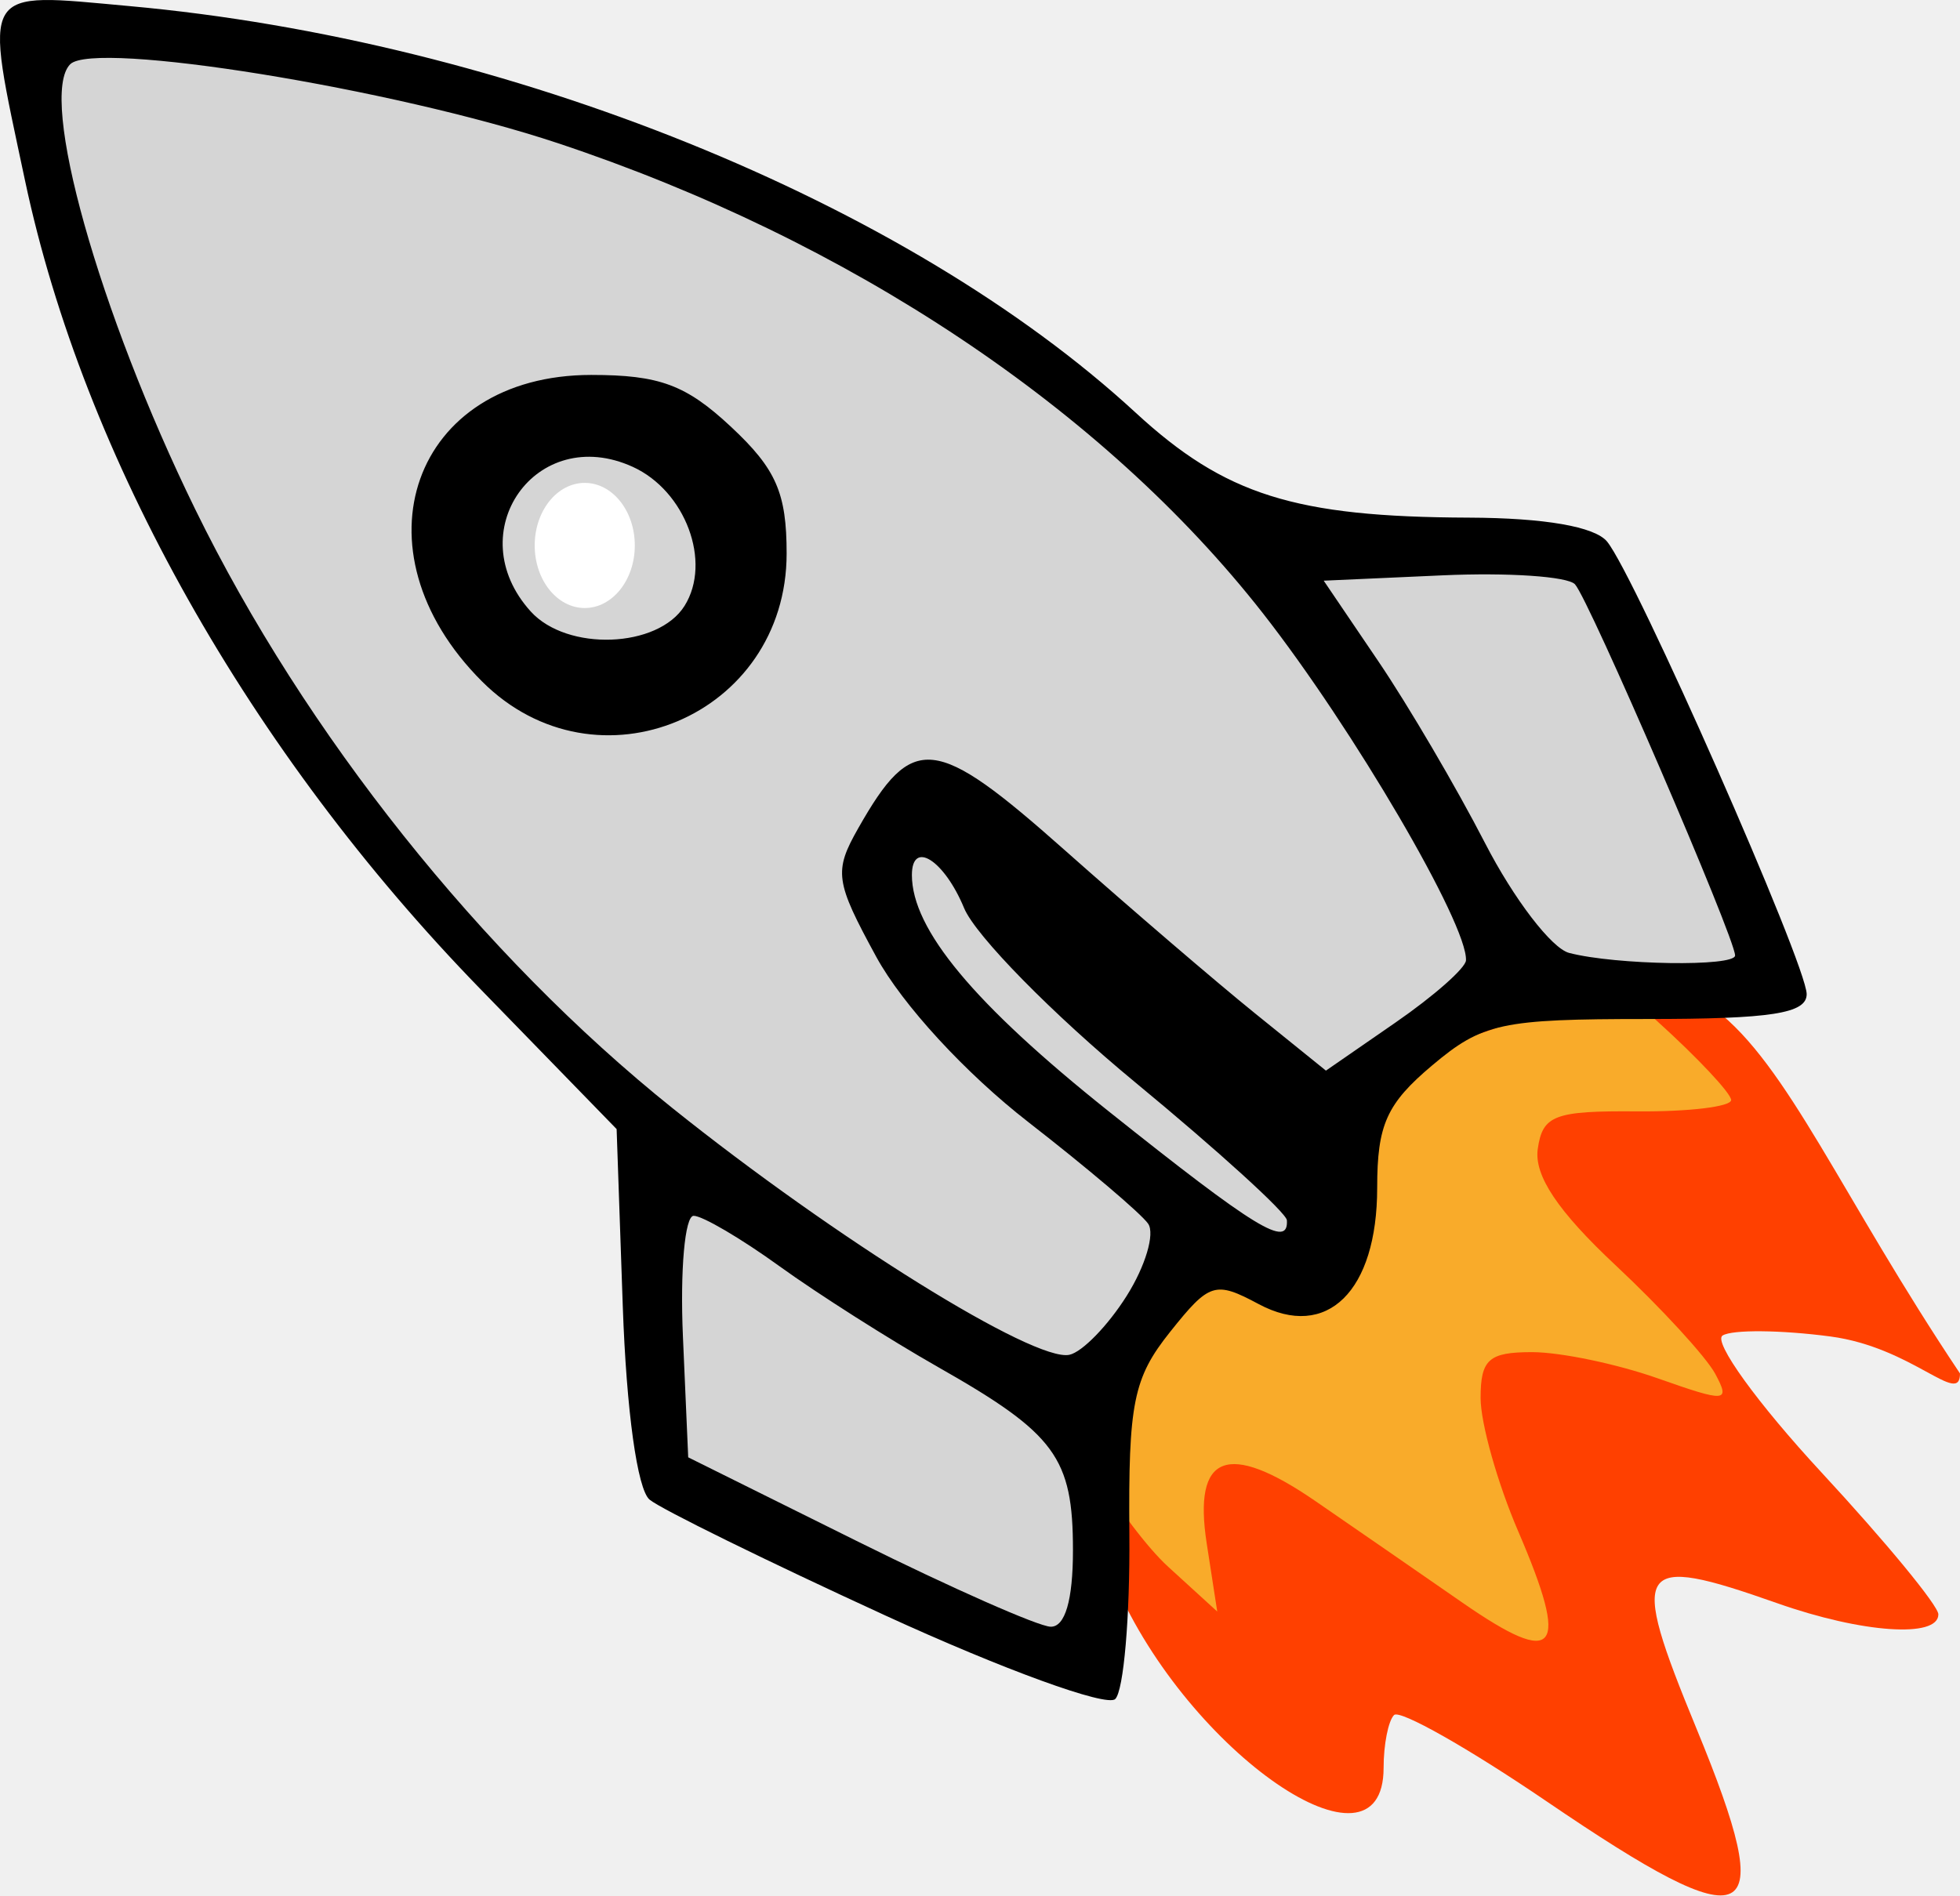
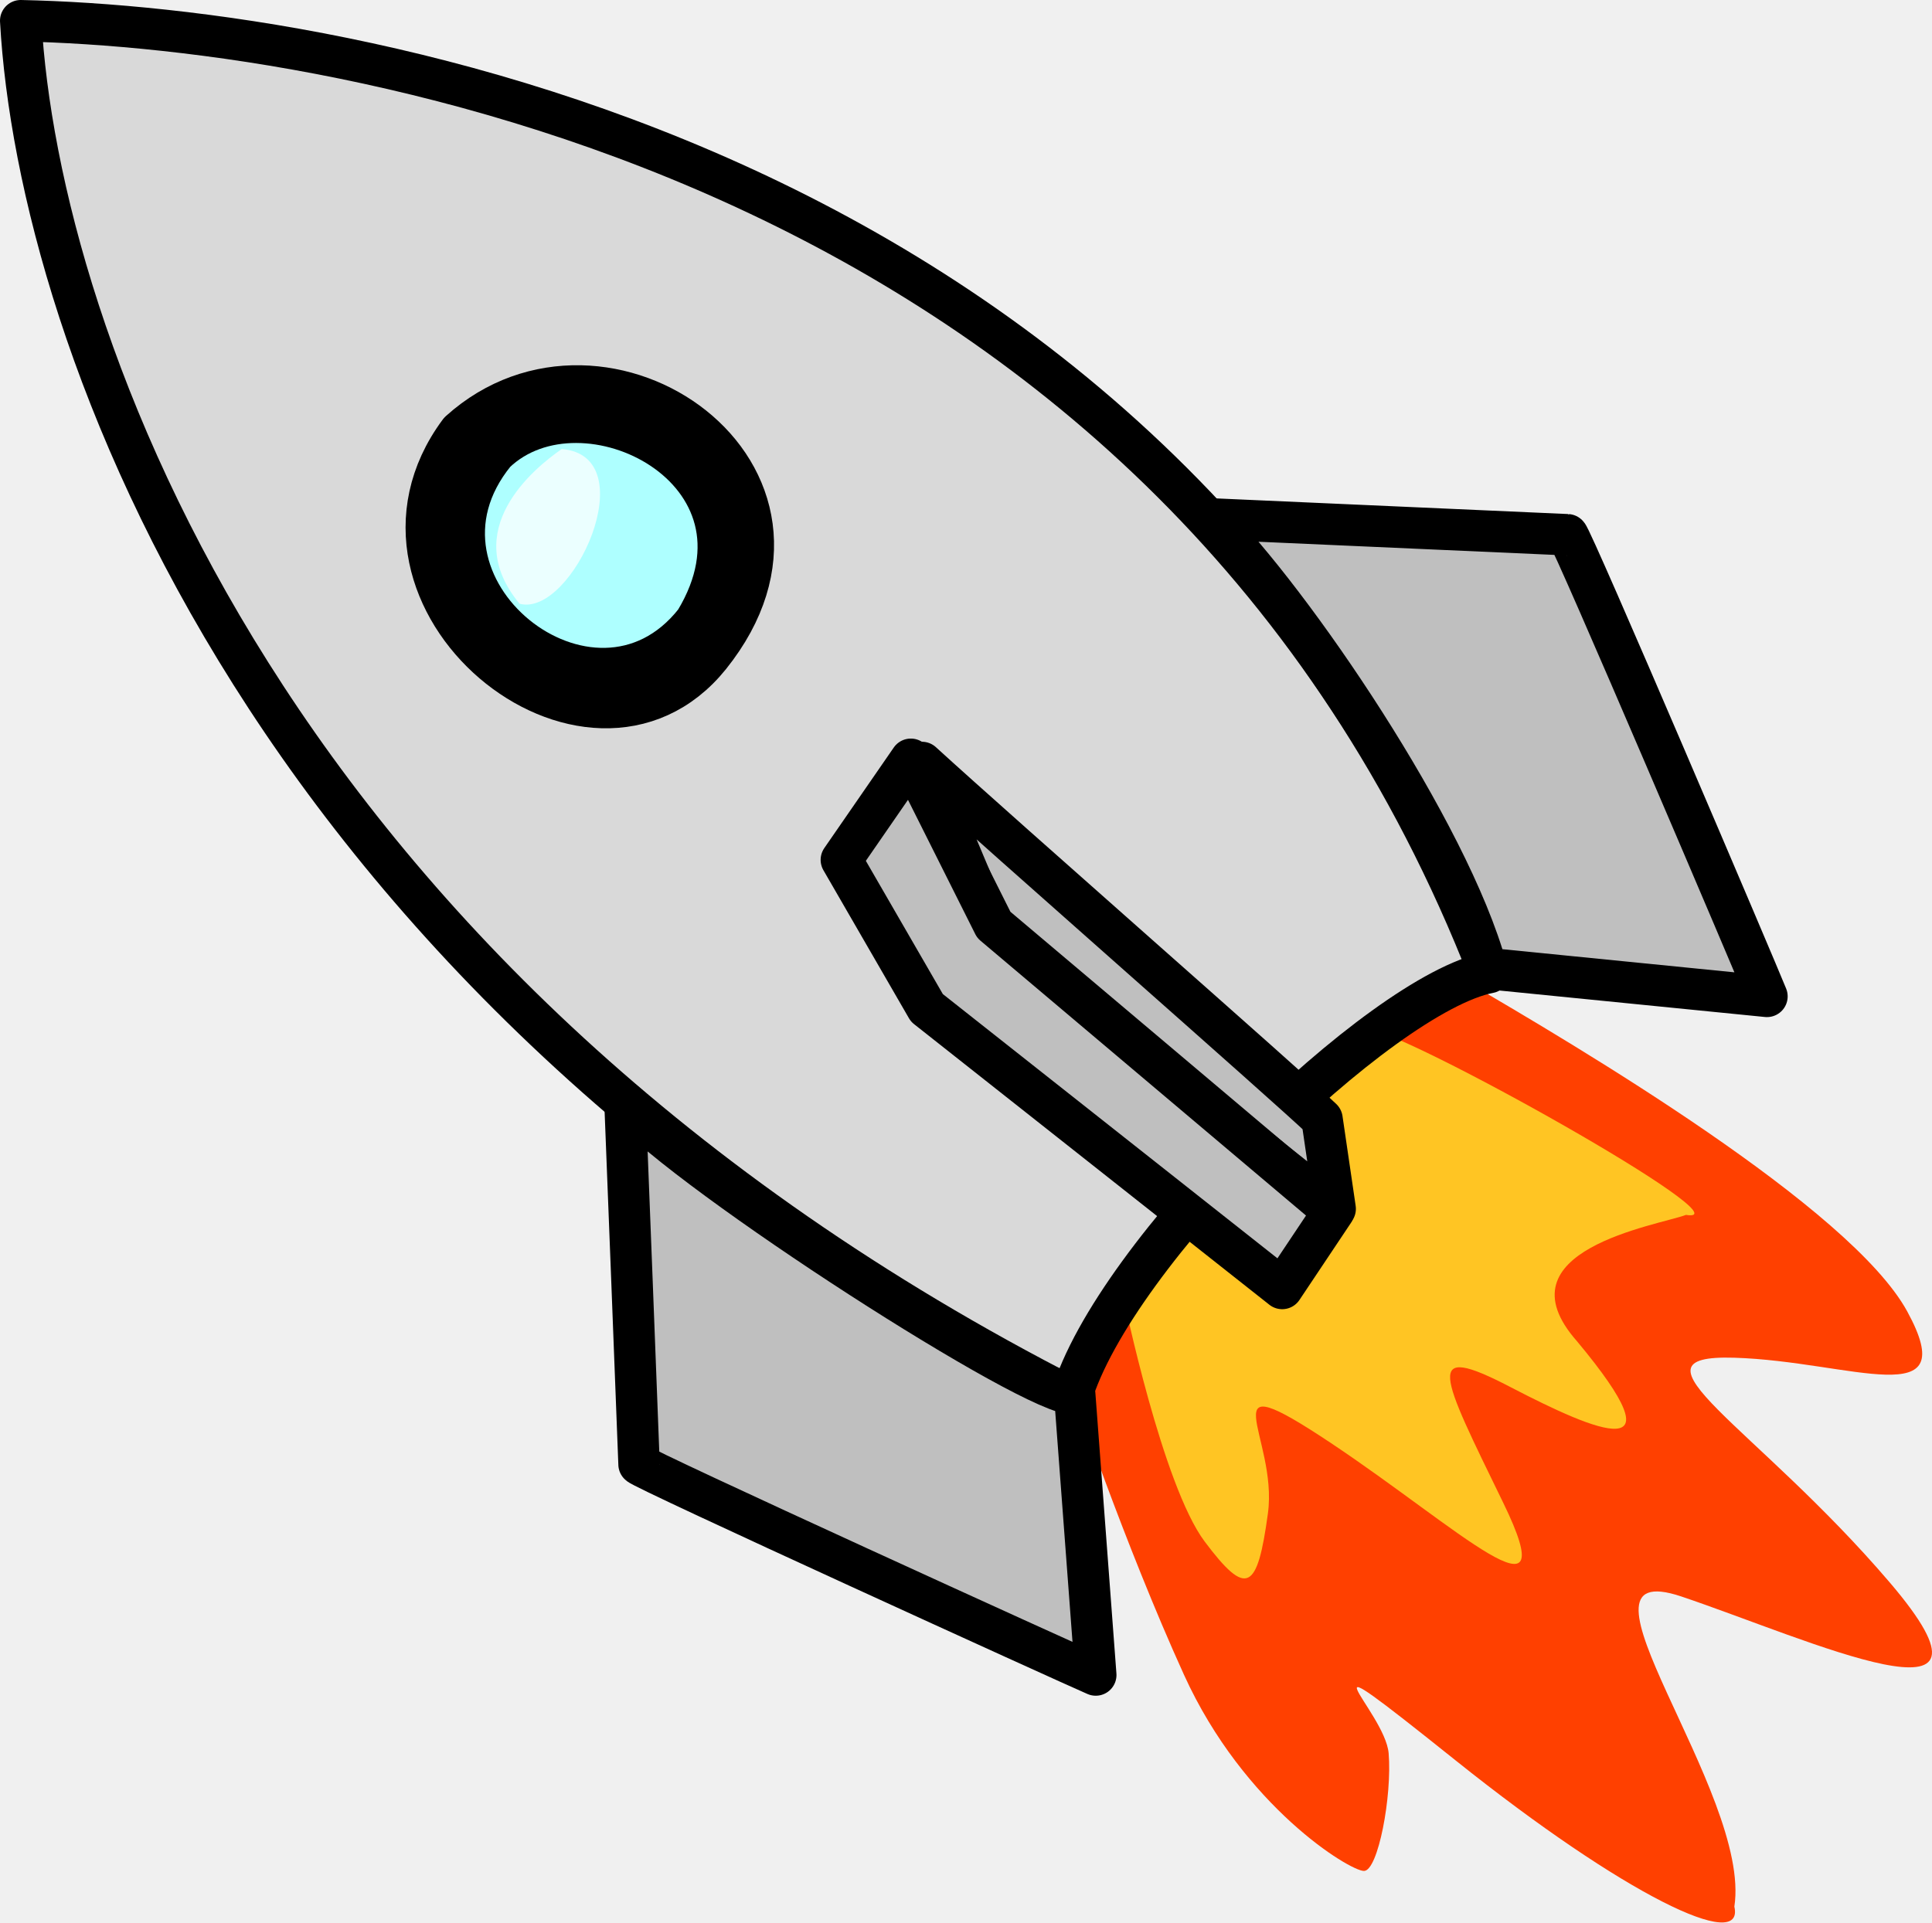
- <svg xmlns="http://www.w3.org/2000/svg" xmlns:xlink="http://www.w3.org/1999/xlink" id="svg645" width="109.525" height="105.944" xml:space="preserve" version="1.0">
-   <defs id="defs647">
-     <linearGradient id="linearGradient715">
-       <stop style="stop-color:#0052ff;stop-opacity:1;" offset="0" id="stop716" />
-       <stop style="stop-color:#dddfdf;stop-opacity:1;" offset="1" id="stop717" />
-     </linearGradient>
-     <linearGradient id="linearGradient699">
-       <stop style="stop-color:#000000;stop-opacity:1;" offset="0" id="stop700" />
-       <stop style="stop-color:#dddfdf;stop-opacity:1;" offset="1" id="stop701" />
-     </linearGradient>
-     <linearGradient xlink:href="#linearGradient699" id="linearGradient702" x1="143.549" y1="1014.249" x2="142.778" y2="964.765" gradientTransform="scale(1.776846,0.5627949)" gradientUnits="userSpaceOnUse" />
-     <radialGradient xlink:href="#linearGradient699" id="radialGradient703" cx="221.243" cy="718.334" r="91.94" fx="221.243" fy="718.334" gradientTransform="scale(1.323459,0.7555958)" gradientUnits="userSpaceOnUse" />
-     <linearGradient xlink:href="#linearGradient699" id="linearGradient706" x1="420.809" y1="708.744" x2="442.981" y2="683.855" gradientTransform="scale(1.102955,0.9066552)" gradientUnits="userSpaceOnUse" />
-     <linearGradient xlink:href="#linearGradient699" id="linearGradient708" gradientTransform="scale(0.8563472,1.167751)" x1="321.782" y1="651.172" x2="338.851" y2="651.172" gradientUnits="userSpaceOnUse" />
-     <linearGradient xlink:href="#linearGradient699" id="linearGradient710" gradientTransform="scale(1.515599,0.6598051)" x1="195.606" y1="995.448" x2="215.86" y2="995.448" gradientUnits="userSpaceOnUse" />
-     <linearGradient xlink:href="#linearGradient715" id="linearGradient714" x1="642.17" y1="445.249" x2="673.067" y2="432.2" gradientTransform="scale(0.7270791,1.375366)" gradientUnits="userSpaceOnUse" />
-     <linearGradient xlink:href="#linearGradient715" id="linearGradient718" x1="582.603" y1="393.084" x2="649.57" y2="393.653" gradientTransform="scale(0.4773342,2.094968)" gradientUnits="userSpaceOnUse" />
-     <linearGradient xlink:href="#linearGradient715" id="linearGradient719" x1="1861.494" y1="81.159" x2="1738.149" y2="80.273" gradientTransform="scale(0.4116866,2.429032)" gradientUnits="userSpaceOnUse" />
-     <linearGradient xlink:href="#linearGradient715" id="linearGradient720" x1="237.758" y1="887.777" x2="262.308" y2="856.076" gradientTransform="scale(1.367735,0.7311359)" gradientUnits="userSpaceOnUse" />
-     <linearGradient xlink:href="#linearGradient715" id="linearGradient721" x1="157.663" y1="329.524" x2="208.937" y2="328.925" gradientTransform="scale(0.4868013,2.054226)" gradientUnits="userSpaceOnUse" />
-     <linearGradient xlink:href="#linearGradient699" id="linearGradient726" x1="180.711" y1="297.51" x2="203.887" y2="297.51" gradientTransform="scale(0.5045249,1.982063)" gradientUnits="userSpaceOnUse" />
-     <linearGradient xlink:href="#linearGradient699" id="linearGradient727" x1="186.984" y1="1270.379" x2="174.527" y2="1243.33" gradientTransform="scale(2.044584,0.4890971)" gradientUnits="userSpaceOnUse" />
-     <linearGradient xlink:href="#linearGradient699" id="linearGradient735" x1="63.265" y1="880.956" x2="78.472" y2="880.956" gradientTransform="scale(1.400546,0.714007)" gradientUnits="userSpaceOnUse" />
-     <linearGradient xlink:href="#linearGradient699" id="linearGradient757" x1="136.075" y1="367.257" x2="119.985" y2="356.6" gradientTransform="scale(0.7689957,1.300397)" gradientUnits="userSpaceOnUse" />
-     <linearGradient xlink:href="#linearGradient699" id="linearGradient764" x1="-166.419" y1="996.652" x2="-165.384" y2="986.054" gradientTransform="scale(1.335141,0.7489845)" gradientUnits="userSpaceOnUse" />
-     <linearGradient xlink:href="#linearGradient699" id="linearGradient774" x1="388.664" y1="816.22" x2="382.354" y2="829.949" spreadMethod="reflect" gradientTransform="scale(1.262437,0.7921189)" gradientUnits="userSpaceOnUse" />
-     <radialGradient xlink:href="#linearGradient699" id="radialGradient775" cx="187.371" cy="750.572" r="30.735" fx="187.371" fy="750.572" gradientUnits="userSpaceOnUse" />
-     <radialGradient xlink:href="#linearGradient699" id="radialGradient776" cx="188.396" cy="750.573" r="38.998" fx="188.396" fy="750.573" gradientUnits="userSpaceOnUse" />
-     <radialGradient xlink:href="#linearGradient699" id="radialGradient778" cx="186.715" cy="750.913" r="50.318" fx="186.715" fy="750.913" gradientUnits="userSpaceOnUse" />
-     <radialGradient xlink:href="#linearGradient699" id="radialGradient781" cx="129.006" cy="375.561" r="250.813" fx="129.006" fy="375.561" gradientUnits="userSpaceOnUse" />
-     <radialGradient xlink:href="#linearGradient699" id="radialGradient804" cx="319.657" cy="760.24" r="38.659" fx="319.657" fy="760.24" gradientTransform="scale(1.012739,0.987421)" gradientUnits="userSpaceOnUse" />
-     <radialGradient xlink:href="#linearGradient699" id="radialGradient835" cx="436.681" cy="895.088" r="17.401" fx="436.681" fy="895.088" spreadMethod="reflect" gradientUnits="userSpaceOnUse" />
-     <radialGradient xlink:href="#linearGradient699" id="radialGradient836" cx="436.681" cy="895.088" r="17.401" fx="436.681" fy="895.088" spreadMethod="reflect" gradientUnits="userSpaceOnUse" />
-     <radialGradient xlink:href="#linearGradient699" id="radialGradient837" cx="471.807" cy="784.644" r="56.131" fx="471.807" fy="784.644" gradientTransform="scale(0.9836942,1.016576)" spreadMethod="reflect" gradientUnits="userSpaceOnUse" />
-     <radialGradient xlink:href="#linearGradient699" id="radialGradient846" cx="328.064" cy="812.359" r="7.214" fx="328.064" fy="812.359" gradientTransform="scale(1.014183,0.9860148)" gradientUnits="userSpaceOnUse" />
-     <linearGradient xlink:href="#linearGradient699" id="linearGradient856" x1="696.614" y1="361.588" x2="675.695" y2="369.67" spreadMethod="reflect" gradientTransform="scale(0.4865661,2.055219)" gradientUnits="userSpaceOnUse" />
-     <radialGradient xlink:href="#linearGradient699" id="radialGradient868" cx="190.824" cy="745.486" r="16.153" fx="190.824" fy="745.486" spreadMethod="reflect" gradientTransform="scale(0.9999985,1.000001)" gradientUnits="userSpaceOnUse" />
-     <linearGradient xlink:href="#linearGradient699" id="linearGradient870" x1="-46.762" y1="1503.027" x2="-30.014" y2="1499.554" gradientTransform="scale(2.024842,0.4938657)" gradientUnits="userSpaceOnUse" />
-     <linearGradient xlink:href="#linearGradient699" id="linearGradient871" x1="-385.691" y1="565.482" x2="-383.985" y2="612.306" gradientTransform="scale(2.024842,0.4938657)" gradientUnits="userSpaceOnUse" />
-     <linearGradient xlink:href="#linearGradient715" id="linearGradient880" x1="44.49" y1="2047.225" x2="43.948" y2="1893.16" gradientTransform="scale(2.765127,0.361647)" gradientUnits="userSpaceOnUse" />
-     <linearGradient xlink:href="#linearGradient699" id="linearGradient955" x1="120.405" y1="1668.996" x2="137.298" y2="1621.885" gradientTransform="scale(2.413816,0.4142819)" gradientUnits="userSpaceOnUse" />
-     <linearGradient xlink:href="#linearGradient699" id="linearGradient956" x1="344.749" y1="568.808" x2="374.221" y2="551.325" gradientTransform="scale(0.8094266,1.235442)" gradientUnits="userSpaceOnUse" />
-     <linearGradient xlink:href="#linearGradient699" id="linearGradient957" x1="393.489" y1="570.024" x2="428.185" y2="542.336" gradientTransform="scale(0.8094266,1.235442)" gradientUnits="userSpaceOnUse" />
-     <radialGradient xlink:href="#linearGradient699" id="radialGradient983" cx="357.36" cy="688.12" r="4.459" fx="357.36" fy="688.12" gradientTransform="scale(1.014599,0.9856108)" gradientUnits="userSpaceOnUse" />
-     <linearGradient xlink:href="#linearGradient699" id="linearGradient998" x1="295.456" y1="854.658" x2="303.066" y2="838.876" gradientTransform="scale(1.547045,0.6463935)" gradientUnits="userSpaceOnUse" />
-   </defs>
-   <g id="g3431">
-     <path style="fill:#d5d5d5;stroke:none;stroke-width:1.916;stroke-miterlimit:4;stroke-dasharray:none;stroke-opacity:1" d="M 61.721,92.253 C 60.032,93.917 60.426,94.17 47.73,88.593 C 38.367,84.481 36.697,82.991 36.044,81.299 C 35.568,80.066 35.575,75.141 35.575,70.839 L 34.388,62.093 L 29.148,56.799 C 22.236,50.213 13.595,38.522 9.188,29.755 C 5.415,22.25 3.523,18.624 2.034,6.136 L 1.478,1.474 L 9.093,2.081 C 25.962,3.423 30.26,5.404 39.017,9.124 C 50.239,13.892 54.685,16.379 62.692,22.847 L 70.117,28.229 L 78.574,29.548 C 90.031,29.548 88.607,27.617 94.95,41.908 C 97.995,48.768 100.081,53.799 99.907,54.699 C 99.665,55.955 99.329,56.139 95.423,56.361 L 89.277,56.385 C 83.107,67.396 64.367,65.021 61.721,92.253 z M 34.213,31.717 C 34.518,30.933 34.521,29.656 34.219,28.881 C 33.497,27.028 30.702,28.103 30.702,30.234 C 30.702,33.197 33.222,34.262 34.213,31.717 z" id="path2647" />
-     <path style="fill:#ff4000;fill-opacity:1" d="M 86.438,100.695 C 82.063,97.716 78.22,95.541 77.899,95.862 C 77.578,96.183 77.316,97.51 77.316,98.81 C 77.316,105.461 66.411,97.974 62.328,88.537 C 58.814,80.225 72.811,72.973 75.617,61.58 C 97.569,47.396 96.247,56.921 109.525,76.77 C 109.525,78.637 106.897,75.314 102.283,74.702 C 99.515,74.335 96.804,74.311 96.258,74.648 C 95.713,74.985 98.202,78.432 101.791,82.308 C 105.38,86.184 108.316,89.751 108.316,90.234 C 108.316,91.577 104.048,91.282 99.316,89.612 C 91.383,86.814 91.003,87.403 94.797,96.612 C 99.436,107.875 98.007,108.573 86.438,100.695 z" id="path2643" />
-     <path style="fill:#f9ab2a;fill-opacity:1" d="M 81.718,89.578 C 79.253,87.868 75.56,85.316 73.511,83.907 C 68.588,80.52 66.659,81.271 67.432,86.275 L 68.02,90.077 L 65.281,87.577 C 62.918,85.421 58.736,78.737 58.736,77.117 C 58.736,76.82 59.816,76.577 61.137,76.577 C 63.043,76.577 63.712,75.867 64.387,73.128 C 77.661,67.965 68.714,70.923 80.493,58.434 C 81.912,58.078 87.232,56.41 87.644,55.296 C 88.347,53.396 88.648,53.503 92.564,57.041 C 94.859,59.114 96.736,61.114 96.736,61.486 C 96.736,61.858 94.373,62.143 91.486,62.12 C 86.865,62.082 86.199,62.334 85.93,64.22 C 85.719,65.706 87.051,67.699 90.277,70.72 C 92.836,73.117 95.342,75.847 95.847,76.788 C 96.7,78.379 96.475,78.396 92.624,77.038 C 90.347,76.235 87.191,75.577 85.61,75.577 C 83.192,75.577 82.736,75.984 82.736,78.142 C 82.736,79.552 83.681,82.904 84.837,85.59 C 87.738,92.333 87.018,93.254 81.718,89.578 z" id="path2639" />
-     <path style="fill:#000000;fill-opacity:1;stroke:none;stroke-opacity:1" d="M 49.457,90.29 C 42.857,87.26 36.936,84.35 36.3,83.823 C 35.613,83.255 35.003,78.845 34.8,72.988 L 34.457,63.11 L 26.846,55.284 C 13.958,42.033 4.674,25.546 1.399,10.095 C -0.924,-0.864 -1.188,-0.422 7.239,0.341 C 28.348,2.254 50.668,11.275 63.455,23.062 C 68.456,27.671 72.349,28.898 82.085,28.933 C 86.303,28.949 89.108,29.434 89.8,30.267 C 91.359,32.146 100.957,53.911 100.957,55.568 C 100.957,56.65 98.983,56.957 92.034,56.957 C 83.893,56.957 82.841,57.184 80.034,59.546 C 77.486,61.69 76.957,62.866 76.957,66.391 C 76.957,72.176 74.149,74.933 70.336,72.892 C 67.898,71.588 67.586,71.686 65.387,74.444 C 63.328,77.025 63.048,78.418 63.109,85.762 C 63.147,90.368 62.791,94.511 62.318,94.968 C 61.845,95.425 56.057,93.32 49.457,90.29 z M 59.957,86.648 C 59.957,81.475 58.975,80.137 52.457,76.434 C 49.707,74.871 45.702,72.325 43.557,70.775 C 41.412,69.225 39.254,67.957 38.762,67.957 C 38.269,67.957 37.999,70.995 38.162,74.707 L 38.457,81.457 L 47.957,86.175 C 53.182,88.769 58.02,90.907 58.707,90.925 C 59.519,90.946 59.957,89.446 59.957,86.648 z M 62.956,72.438 C 64.004,70.778 64.545,68.961 64.159,68.4 C 63.773,67.838 60.757,65.28 57.457,62.714 C 53.947,59.985 50.423,56.153 48.965,53.48 C 46.662,49.255 46.586,48.712 47.965,46.283 C 51,40.937 52.23,41.069 59.492,47.514 C 63.175,50.783 67.967,54.894 70.141,56.65 L 74.093,59.842 L 77.987,57.15 C 80.129,55.669 81.899,54.107 81.919,53.679 C 82.017,51.673 75.608,40.716 70.575,34.283 C 61.65,22.876 47.474,13.423 31.159,7.998 C 21.982,4.946 5.272,2.243 3.923,3.591 C 2.132,5.382 5.517,17.44 10.904,28.457 C 17.037,41 26.919,53.402 37.593,61.951 C 46.697,69.243 57.787,76.137 59.754,75.727 C 60.468,75.579 61.909,74.099 62.956,72.438 z M 26.932,38.085 C 19.574,30.728 23.059,20.957 33.04,20.957 C 36.853,20.957 38.335,21.508 40.852,23.859 C 43.367,26.208 43.957,27.554 43.957,30.935 C 43.957,40.025 33.333,44.487 26.932,38.085 z M 38.254,33.862 C 39.786,31.413 38.304,27.436 35.358,26.094 C 29.965,23.637 25.651,29.751 29.656,34.177 C 31.688,36.422 36.769,36.236 38.254,33.862 z M 71.912,68.207 C 71.888,67.795 68.081,64.331 63.452,60.51 C 58.823,56.688 54.514,52.301 53.875,50.76 C 52.761,48.069 50.957,46.926 50.957,48.91 C 50.957,51.946 54.427,56.113 61.953,62.117 C 70.175,68.675 72.008,69.796 71.912,68.207 z M 96.957,53.406 C 96.957,52.432 88.786,33.486 88.009,32.658 C 87.597,32.219 84.269,31.994 80.614,32.158 L 73.969,32.457 L 77.018,36.957 C 78.695,39.432 81.381,44.01 82.987,47.129 C 84.593,50.249 86.706,53.009 87.682,53.263 C 90.293,53.943 96.957,54.046 96.957,53.406 z" id="path2637" />
-     <path transform="translate(-46.57905,-49.15086)" d="M 82.052,79.639 A 2.797,3.497 0 1 1 76.458,79.639 A 2.797,3.497 0 1 1 82.052,79.639 z" id="path3429" style="opacity:1;fill:#ffffff;fill-opacity:1;fill-rule:nonzero;stroke:none;stroke-width:2;stroke-linecap:round;stroke-linejoin:round;marker:none;marker-start:none;marker-mid:none;marker-end:none;stroke-miterlimit:4;stroke-dasharray:none;stroke-dashoffset:0;stroke-opacity:1;visibility:visible;display:inline;overflow:visible" />
+ <svg xmlns="http://www.w3.org/2000/svg" id="svg548" width="120.156" height="119.594" version="1.0">
+   <defs id="defs550">
+     </defs>
+   <g id="g846" transform="matrix(0.2576836,0,0,0.2576836,-3.299979,-6.725289)">
+     <path style="fill:#ff4000;fill-rule:evenodd;stroke-width:3.75" d="M 271.335,362.637 C 271.335,362.637 284.054,399.945 298.468,431.318 C 312.883,462.692 338.321,477.954 341.713,477.954 C 345.104,477.954 348.496,460.148 347.648,449.973 C 346.8,439.798 323.058,419.447 363.759,451.668 C 404.459,483.889 433.288,497.456 430.744,486.433 C 434.984,459.299 387.5,402.489 418.026,412.664 C 448.551,422.839 500.274,446.581 468.053,409.272 C 435.832,371.964 402.763,355.005 430.745,355.853 C 458.726,356.701 485.859,369.42 472.293,344.83 C 458.726,320.24 393.456,281.998 365.475,265.887 C 343.429,276.91 300.165,305.826 271.335,362.637 z" id="path671" transform="matrix(1.004098,0,0,1.014736,-1.111864,-7.223473)" />
+     <path style="fill:#ffff33;fill-opacity:0.696;fill-rule:evenodd;stroke-width:12.5;stroke-linejoin:round" d="M 284.054,339.743 C 284.054,339.743 293.381,384.683 303.556,398.249 C 313.731,411.816 316.275,410.12 318.819,391.466 C 321.363,372.812 303.556,354.157 334.081,374.508 C 364.607,394.858 390.892,420.295 375.63,388.922 C 360.367,357.549 356.127,349.918 377.325,360.941 C 398.523,371.964 418.874,380.443 393.435,349.918 C 373.934,327.872 412.937,321.936 419.721,319.393 C 435.832,321.937 351.04,274.452 342.561,274.452 C 333.233,276.148 287.445,332.959 284.054,339.743 z" id="path672" />
+     <path style="fill:#d9d9d9;fill-rule:evenodd;stroke:#000000;stroke-width:10;stroke-linejoin:round;stroke-dasharray:none" d="M 43.244,60.776 C 122.101,62.472 321.362,94.693 397.675,290.563 C 371.389,295.651 306.948,358.397 296.773,393.161 C 102.599,293.955 47.484,137.089 43.244,60.776 z" id="path663" transform="translate(-25.43768,-29.67728)" />
+     <path style="fill:#bfbfbf;fill-rule:evenodd;stroke:#000000;stroke-width:10;stroke-linejoin:round;stroke-dasharray:none" d="M 189.087,321.936 C 189.087,321.936 192.478,408.424 192.478,409.272 C 192.478,410.12 296.773,457.604 302.708,460.148 L 297.621,392.314 C 288.294,393.162 205.197,339.743 189.087,321.936 z" id="path664" transform="translate(-25.43768,-29.67728)" />
+     <path style="fill:#bfbfbf;fill-rule:evenodd;stroke:#000000;stroke-width:10;stroke-linejoin:round;stroke-dasharray:none" d="M 190.761,322.825 C 190.761,322.825 192.478,408.424 192.478,409.272 C 192.478,410.12 296.773,457.604 302.708,460.148 L 297.621,392.314 C 264.809,382.406 210.2,343.258 190.761,322.825 z" id="path665" transform="matrix(-2.457462e-2,0.999698,0.999698,2.457462e-2,-13.30614,-47.2839)" />
+     <path style="fill:#bfbfbf;fill-rule:evenodd;stroke:#000000;stroke-width:10;stroke-linejoin:round;stroke-dasharray:none" d="M 235.317,210.169 C 235.317,210.169 249.577,244.292 251.984,249.855 C 254.938,253.603 329.573,314.511 335.052,317.929 L 331.873,296.248 C 323.878,288.55 255.069,228.232 235.317,210.169 z" id="path666" />
+     <path style="fill:#bfbfbf;fill-rule:evenodd;stroke:#000000;stroke-width:10;stroke-linejoin:round;stroke-dasharray:none" d="M 232.637,209.399 L 215.868,233.68 L 236.513,269.414 L 322.267,337.158 L 334.654,318.613 L 252.663,249.373 L 232.637,209.399 z" id="path667" />
+     <path style="fill:#bfbfbf;fill-rule:evenodd;stroke:#000000;stroke-width:12.5;stroke-linejoin:round" d="M 124.645,131.154 C 95.815,170.158 155.169,218.49 183.151,183.725 C 217.068,141.329 158.562,100.629 124.645,131.154 z" id="path668" />
+     <path style="fill:#aeffff;fill-rule:evenodd;stroke:#000000;stroke-width:10;stroke-linejoin:round;stroke-dasharray:none" d="M 132.276,135.393 C 153.474,115.043 202.653,139.633 180.608,176.094 C 156.018,207.466 105.991,167.615 132.276,135.393 z" id="path669" />
+     <path style="fill:#ffffff;fill-opacity:0.75;fill-rule:evenodd;stroke-width:12.5;stroke-linejoin:round" d="M 148.386,134.502 C 141.525,139.24 123.485,154.126 138.211,171.854 C 150.93,175.246 168.736,136.198 148.386,134.502 z" id="path670" />
  </g>
</svg>
